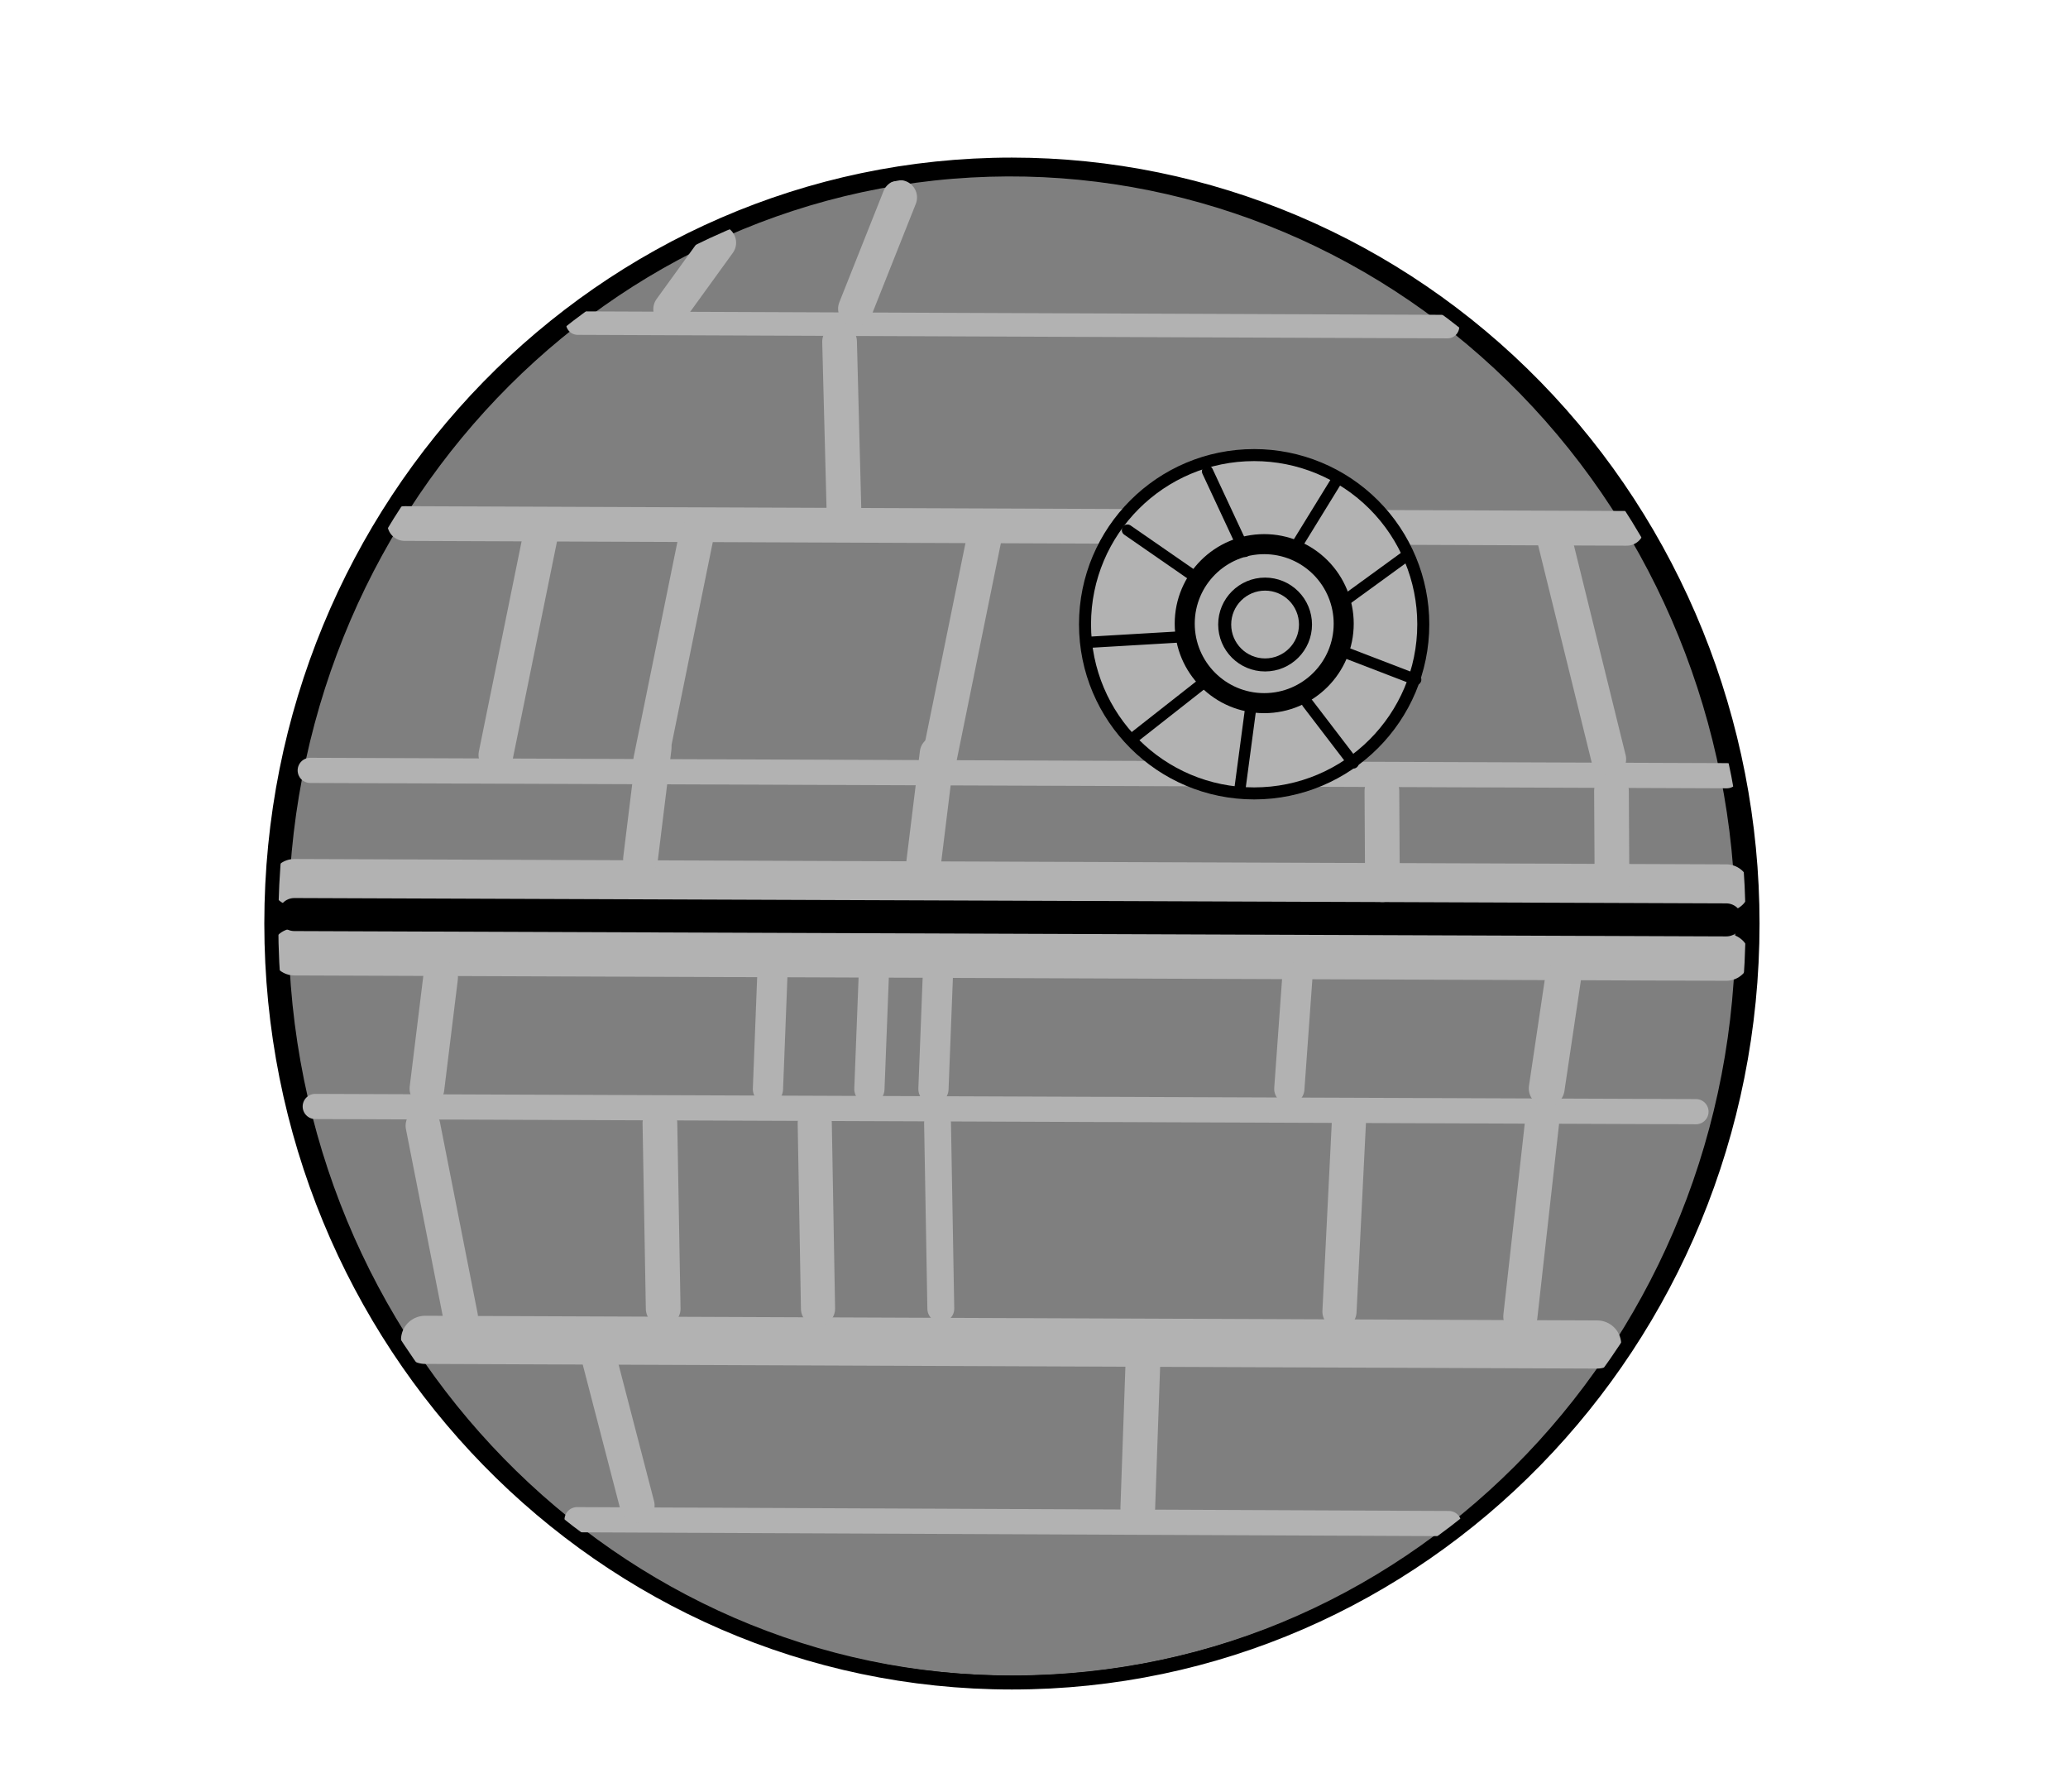
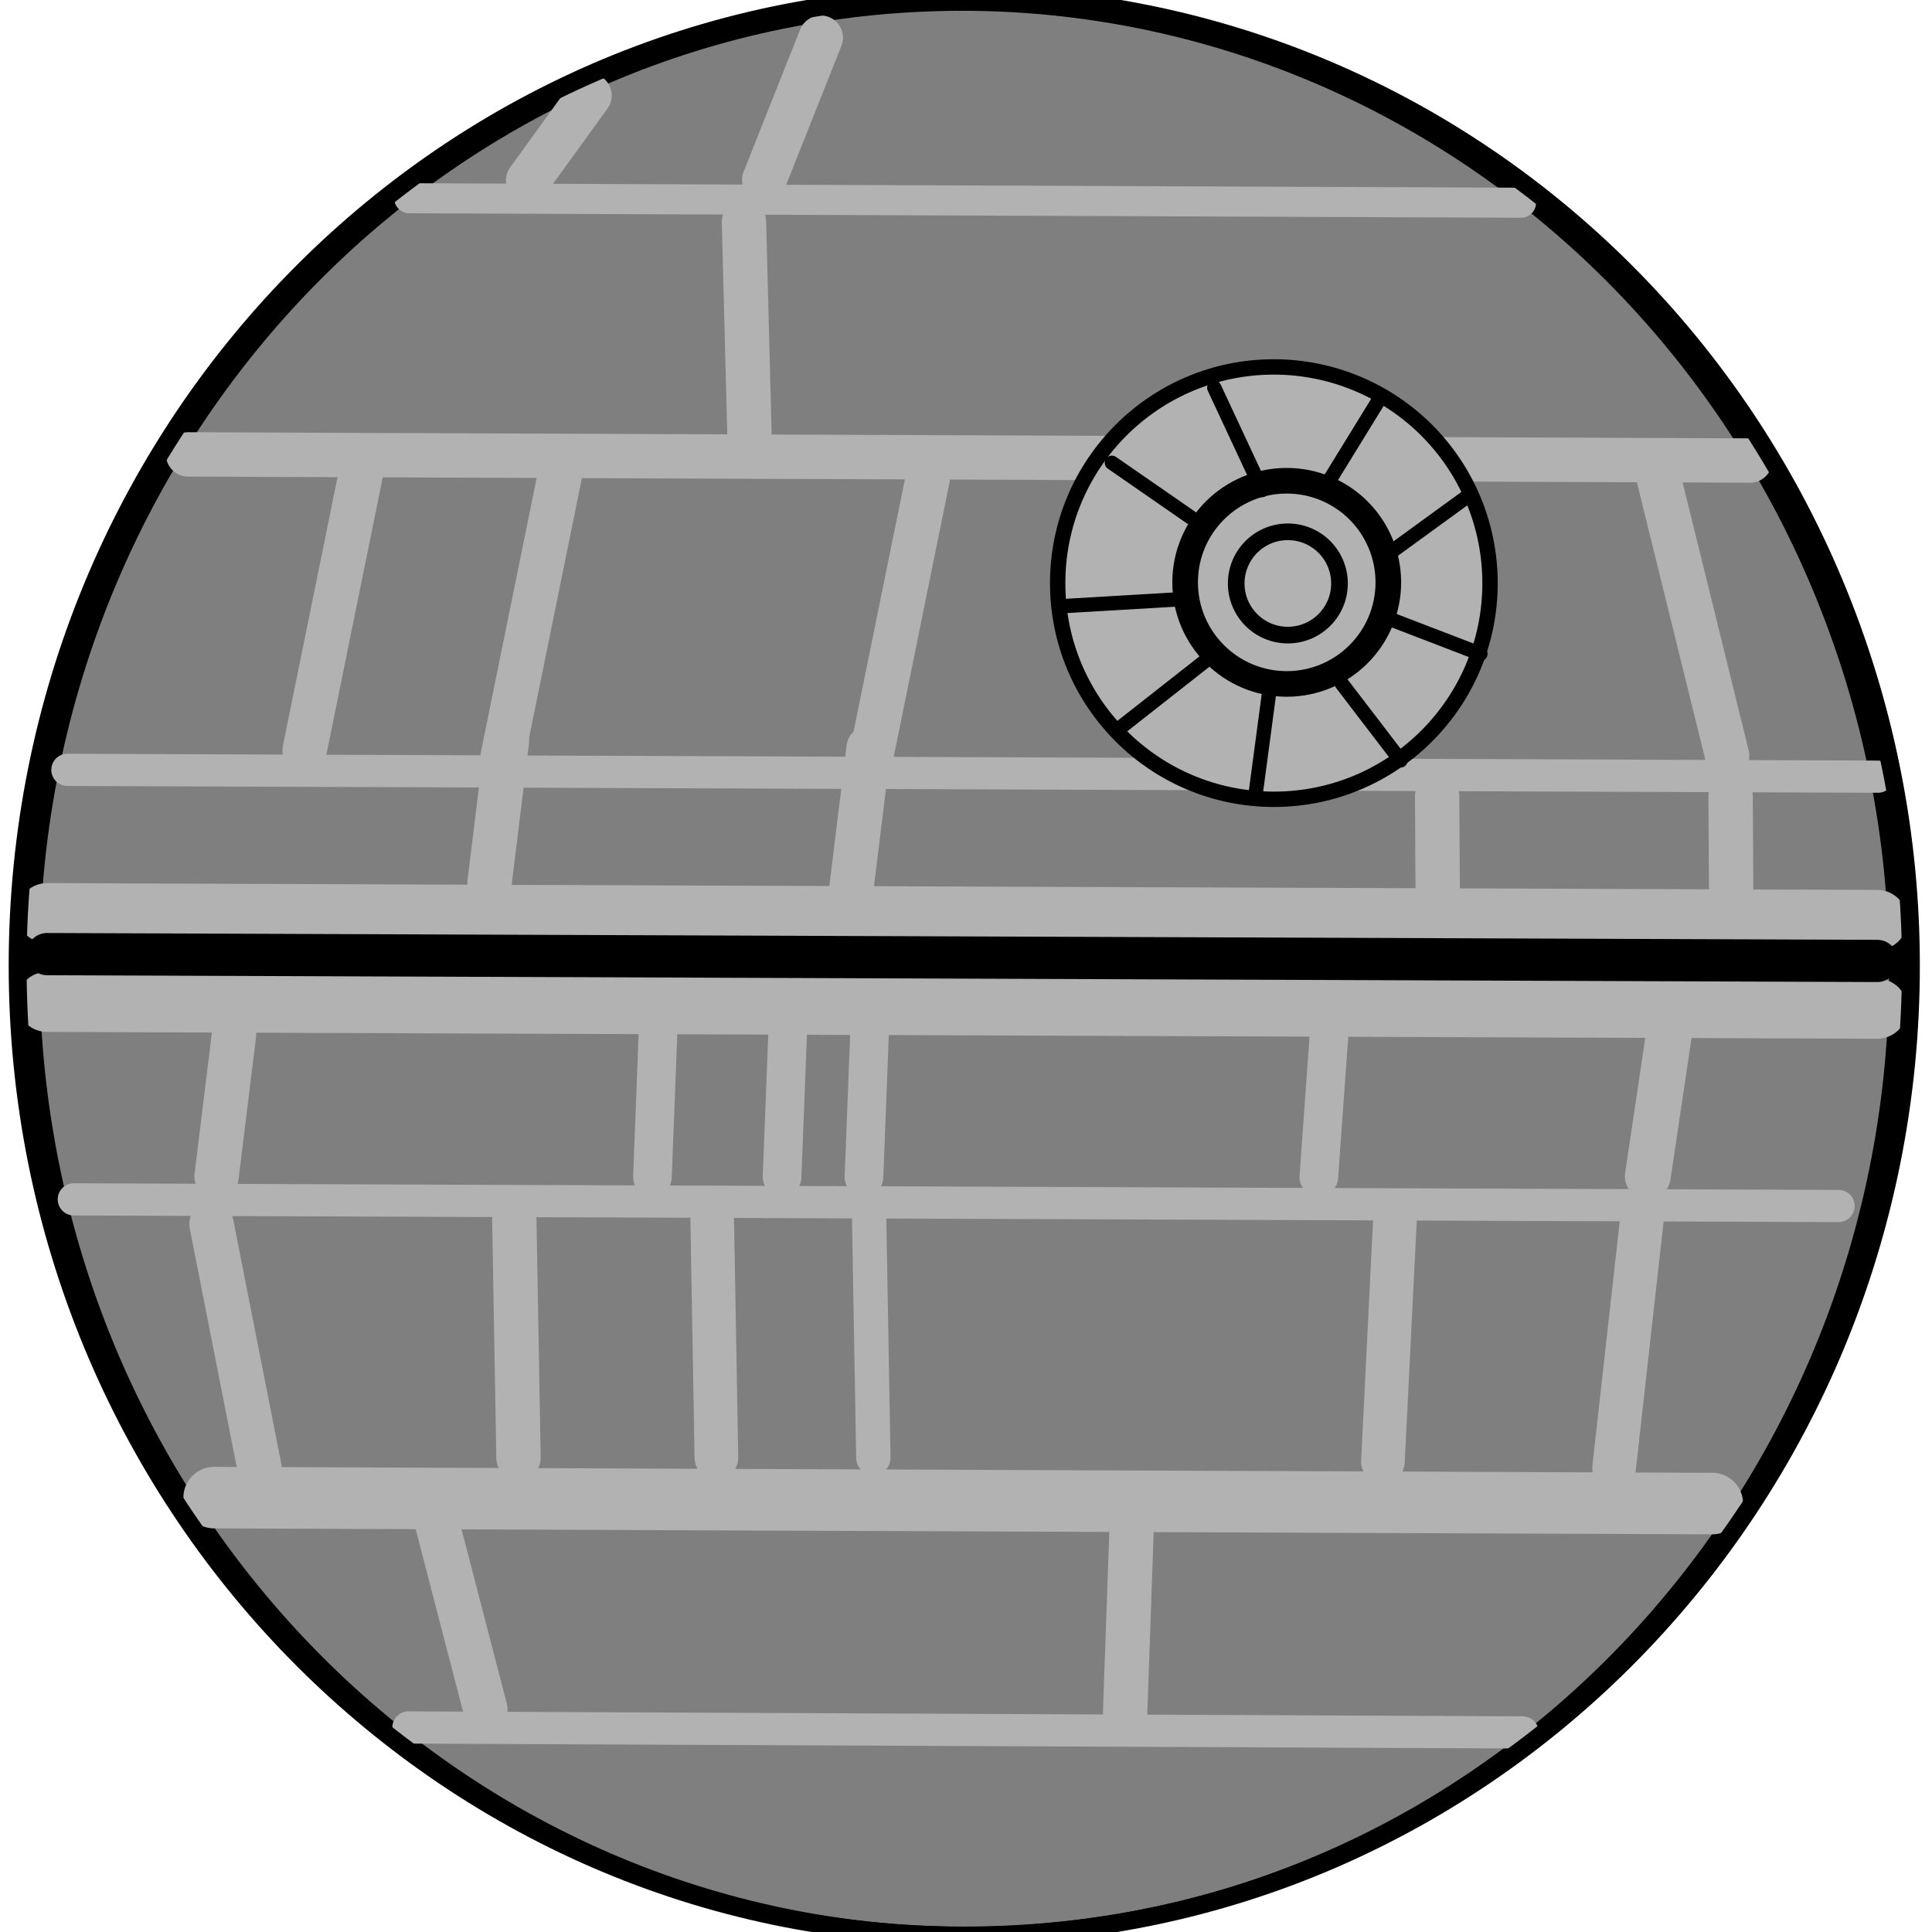
- <svg xmlns="http://www.w3.org/2000/svg" width="1847" height="1600">
+ <svg xmlns="http://www.w3.org/2000/svg" viewBox="230 150 1350 1350">
  <g>
    <path d="M 252.139 846.12 L 252.139 846.12 C 241.091 473.396 523.887 162.657 883.782 152.065 L 883.782 152.065 C 1056.61 146.978 1224.47 213.203 1350.43 336.17 C 1476.39 459.136 1550.13 628.774 1555.43 807.761 L 1555.43 807.761 C 1566.48 1180.48 1283.69 1491.22 923.792 1501.82 L 923.792 1501.82 C 563.897 1512.41 263.188 1218.84 252.139 846.12 Z" id="imagebot_47" stroke-linecap="round" stroke-linejoin="round" stroke-width="11.5" stroke="#000000" fill="#7f7f7f" />
    <path id="imagebot_67" d="M 515.943 288.525 L 1292.83 291.657" stroke-linecap="round" stroke-linejoin="round" stroke-dasharray="null" stroke-width="21" stroke="#b2b2b2" fill-opacity="null" fill="none" />
    <path id="imagebot_48" d="M 262.89 788.079 L 1541.77 792.847" stroke-linecap="round" stroke-linejoin="round" stroke-dasharray="null" stroke-width="42" stroke="#b2b2b2" fill-opacity="null" fill="none" />
    <path id="imagebot_49" d="M 262.89 850.068 L 1541.77 854.836" stroke-linecap="round" stroke-linejoin="round" stroke-dasharray="null" stroke-width="42" stroke="#b2b2b2" fill-opacity="null" fill="none" />
    <line id="imagebot_50" transform="translate(0 -4.76837) matrix(0.982416 0 0 1 32.5425 52.4521)" y2="773.774" x2="1536.236" y1="769.006" x1="234.47" stroke-linecap="round" stroke-linejoin="round" stroke-dasharray="null" stroke-width="29.5" stroke="#000000" fill="none" />
    <path id="imagebot_65" d="M 277.083 687.943 L 1542.23 692.711" stroke-linecap="round" stroke-linejoin="round" stroke-dasharray="null" stroke-width="22.5" stroke="#b2b2b2" fill-opacity="null" fill="none" />
    <path id="imagebot_66" d="M 361.419 467.515 L 1452.92 471.798" stroke-linecap="round" stroke-linejoin="round" stroke-dasharray="null" stroke-width="31" stroke="#b2b2b2" fill-opacity="null" fill="none" />
    <path transform="translate(0 4.76837) matrix(1.78971 0 0 1.78971 720.024 152.588)" d="M 139.147 223.552 L 139.147 223.552 C 139.147 176.937 176.937 139.147 223.552 139.147 L 223.552 139.147 C 245.938 139.147 267.407 148.04 283.236 163.869 C 299.065 179.698 307.957 201.167 307.957 223.552 L 307.957 223.552 C 307.957 270.168 270.168 307.957 223.552 307.957 L 223.552 307.957 C 176.937 307.957 139.147 270.168 139.147 223.552 Z" id="imagebot_51" stroke-opacity="null" stroke-linecap="round" stroke-linejoin="round" stroke-dasharray="null" stroke-width="6" stroke="#000000" fill="#b2b2b2" />
    <path transform="translate(4.76837 0) matrix(1.78971 0 0 1.78971 629.425 61.9889)" d="M 236.869 276.537 L 236.869 276.537 C 236.869 254.629 254.629 236.869 276.537 236.869 L 276.537 236.869 C 287.058 236.869 297.147 241.048 304.586 248.488 C 312.026 255.927 316.205 266.017 316.205 276.537 L 316.205 276.537 C 316.205 298.445 298.445 316.205 276.537 316.205 L 276.537 316.205 C 254.629 316.205 236.869 298.445 236.869 276.537 Z" id="imagebot_52" stroke-opacity="null" stroke-linecap="round" stroke-linejoin="round" stroke-dasharray="null" stroke-width="10" stroke="#000000" fill="#b2b2b2" />
    <path transform="translate(0 -4.76837) matrix(1.78971 0 0 1.78971 581.741 14.3052)" id="imagebot_53" d="M 286.118 306.281 L 286.118 306.281 C 286.118 295.145 295.145 286.118 306.281 286.118 L 306.281 286.118 C 311.629 286.118 316.758 288.242 320.539 292.024 C 324.321 295.805 326.445 300.934 326.445 306.281 L 326.445 306.281 C 326.445 317.418 317.418 326.445 306.281 326.445 L 306.281 326.445 C 295.145 326.445 286.118 317.418 286.118 306.281 Z" stroke-opacity="null" stroke-linecap="round" stroke-linejoin="round" stroke-dasharray="null" stroke-width="6.5" stroke="#000000" fill="#b2b2b2" />
    <line transform="translate(0 -4.76837)" id="imagebot_54" y2="435.22" x2="1192.913" y1="497.208" x1="1154.766" stroke-opacity="null" stroke-linecap="round" stroke-linejoin="round" stroke-dasharray="null" stroke-width="10" stroke="#000000" fill="none" />
    <line id="imagebot_55" y2="497.208" x2="1254.902" y1="535.355" x1="1202.45" stroke-opacity="null" stroke-linecap="round" stroke-linejoin="round" stroke-dasharray="null" stroke-width="10" stroke="#000000" fill="none" />
    <line transform="translate(-4.76837 0)" id="imagebot_56" y2="606.881" x2="1269.207" y1="583.039" x1="1207.218" stroke-opacity="null" stroke-linecap="round" stroke-linejoin="round" stroke-dasharray="null" stroke-width="10" stroke="#000000" fill="none" />
    <line transform="translate(0 -4.76837)" id="imagebot_58" y2="425.683" x2="1078.472" y1="497.208" x1="1111.851" stroke-opacity="null" stroke-linecap="round" stroke-linejoin="round" stroke-dasharray="null" stroke-width="10" stroke="#000000" fill="none" />
    <line transform="rotate(7.59462 1188.14 654.565) translate(0 -4.76837)" id="imagebot_59" y2="683.175" x2="1211.987" y1="635.491" x1="1164.303" stroke-opacity="null" stroke-linecap="round" stroke-linejoin="round" stroke-dasharray="null" stroke-width="10" stroke="#000000" fill="none" />
    <line id="imagebot_61" y2="473.367" x2="1006.947" y1="516.282" x1="1068.935" fill-opacity="null" stroke-opacity="null" stroke-linecap="round" stroke-linejoin="round" stroke-dasharray="null" stroke-width="10" stroke="#000000" fill="none" />
    <line id="imagebot_62" y2="573.502" x2="973.568" y1="568.734" x1="1054.63" fill-opacity="null" stroke-opacity="null" stroke-linecap="round" stroke-linejoin="round" stroke-dasharray="null" stroke-width="10" stroke="#000000" fill="none" />
    <line transform="translate(4.76837 0) translate(0 -4.76837)" id="imagebot_63" y2="664.101" x2="1006.947" y1="611.649" x1="1073.704" fill-opacity="null" stroke-opacity="null" stroke-linecap="round" stroke-linejoin="round" stroke-dasharray="null" stroke-width="10" stroke="#000000" fill="none" />
    <line transform="translate(0 -4.76837)" id="imagebot_64" y2="711.785" x2="1107.082" y1="640.26" x1="1116.619" fill-opacity="null" stroke-opacity="null" stroke-linecap="round" stroke-linejoin="round" stroke-dasharray="null" stroke-width="10" stroke="#000000" fill="none" />
    <path transform="rotate(349.695 463.352 573.503)" id="imagebot_72" d="M 501.499 478.135 L 425.205 668.87 L 501.499 478.135 Z" fill-opacity="null" stroke-linecap="round" stroke-linejoin="round" stroke-dasharray="null" stroke-width="31" stroke="#b2b2b2" fill="none" />
    <path id="imagebot_73" transform="rotate(349.695 601.635 578.271) translate(138.283 4.76837)" d="M501.499,478.135L425.205,668.87L501.499,478.135z" fill-opacity="null" stroke-linecap="round" stroke-linejoin="round" stroke-dasharray="null" stroke-width="31" stroke="#b2b2b2" fill="none" />
    <path id="imagebot_74" transform="rotate(349.695 859.126 578.271) translate(395.775 4.76837)" d="M501.499,478.135L425.205,668.87L501.499,478.135z" fill-opacity="null" stroke-linecap="round" stroke-linejoin="round" stroke-dasharray="null" stroke-width="31" stroke="#b2b2b2" fill="none" />
    <path id="imagebot_75" transform="rotate(324.345 1412.26 578.271) matrix(1 0 0 1 948.906 4.76837)" d="M501.499,478.135L425.205,668.87L501.499,478.135z" fill-opacity="null" stroke-linecap="round" stroke-linejoin="round" stroke-dasharray="null" stroke-width="31" stroke="#b2b2b2" fill="none" />
    <path transform="rotate(355.515 578.15 717.492) matrix(0.983869 -0.178888 0.178888 0.983869 33.6274 158.896)" id="imagebot_76" d="M 454.374 600.581 L 417.248 693.396 L 454.374 600.581 Z" fill-opacity="null" stroke-linecap="round" stroke-linejoin="round" stroke-dasharray="null" stroke-width="31" stroke="#b2b2b2" fill="none" />
    <path id="imagebot_77" transform="rotate(355.515 830.878 722.263) matrix(0.983869 -0.178888 0.178888 0.983869 286.351 163.664)" d="M454.374,600.581L417.248,693.396L454.374,600.581z" fill-opacity="null" stroke-linecap="round" stroke-linejoin="round" stroke-dasharray="null" stroke-width="31" stroke="#b2b2b2" fill="none" />
    <path transform="rotate(352.666 1234.46 748.12) matrix(0.966868 -0.255277 0.255277 0.966868 654.417 217.492)" id="imagebot_78" d="M 440.925 622.231 L 409.815 700.008 L 440.925 622.231 Z" fill-opacity="null" stroke-linecap="round" stroke-linejoin="round" stroke-dasharray="null" stroke-width="31" stroke="#b2b2b2" fill="none" />
    <path id="imagebot_79" transform="rotate(352.666 1439.5 748.119) matrix(0.966868 -0.255277 0.255277 0.966868 859.457 217.492)" d="M440.925,622.231L409.815,700.008L440.925,622.231z" fill-opacity="null" stroke-linecap="round" stroke-linejoin="round" stroke-dasharray="null" stroke-width="31" stroke="#b2b2b2" fill="none" />
    <path transform="rotate(347.019 751.811 380.498) matrix(0.983869 -0.178888 0.178888 0.983869 205.289 -141.512)" id="imagebot_80" d="M 472.353 541.282 L 416.295 681.428 L 472.353 541.282 Z" fill-opacity="null" stroke-linecap="round" stroke-linejoin="round" stroke-dasharray="null" stroke-width="31" stroke="#b2b2b2" fill="none" />
    <path transform="matrix(0.919368 0.3934 -0.3934 0.919368 152.109 -290.114) matrix(0.918543 -0.395321 0.395321 0.918543 147.439 -197.531)" id="imagebot_81" d="M 436.931 590.946 L 397.21 690.247 L 436.931 590.946 Z" fill-opacity="null" stroke-linecap="round" stroke-linejoin="round" stroke-dasharray="null" stroke-width="31" stroke="#b2b2b2" fill="none" />
    <path transform="rotate(347.342 620.477 246.412) matrix(0.999998 -0.00209065 0.00209065 0.999998 365.368 -447.094)" id="imagebot_82" d="M 281.167 669.845 L 226.146 718.23 L 281.167 669.845 Z" fill-opacity="null" stroke-linecap="round" stroke-linejoin="round" stroke-dasharray="null" stroke-width="31" stroke="#b2b2b2" fill="none" />
    <path id="imagebot_83" d="M 281.567 988.066 L 1514.72 992.714" stroke-linecap="round" stroke-linejoin="round" stroke-dasharray="null" stroke-width="22.5" stroke="#b2b2b2" fill-opacity="null" fill="none" />
    <path id="imagebot_84" d="M 379.643 1196.47 L 1426.48 1200.63" stroke-linecap="round" stroke-linejoin="round" stroke-dasharray="null" stroke-width="43" stroke="#b2b2b2" fill-opacity="null" fill="none" />
    <path id="imagebot_85" d="M 515.407 1357.09 L 1294.01 1360.53" stroke-linecap="round" stroke-linejoin="round" stroke-dasharray="null" stroke-width="22.5" stroke="#b2b2b2" fill-opacity="null" fill="none" />
    <path id="imagebot_86" transform="rotate(355.515 387.417 922.536) matrix(0.983869 -0.178888 0.178888 0.983869 -157.107 363.936)" d="M454.374,600.581L417.248,693.396L454.374,600.581z" fill-opacity="null" stroke-linecap="round" stroke-linejoin="round" stroke-dasharray="null" stroke-width="31" stroke="#b2b2b2" fill="none" />
    <path id="imagebot_87" transform="rotate(350.725 687.821 922.529) matrix(0.983869 -0.178888 0.178888 0.983869 143.3 363.936)" d="M454.374,600.581L417.248,693.396L454.374,600.581z" fill-opacity="null" stroke-linecap="round" stroke-linejoin="round" stroke-dasharray="null" stroke-width="27" stroke="#b2b2b2" fill="none" />
    <path id="imagebot_88" transform="rotate(350.725 778.419 922.528) matrix(0.983869 -0.178888 0.178888 0.983869 233.899 363.936)" d="M454.374,600.581L417.248,693.396L454.374,600.581z" fill-opacity="null" stroke-linecap="round" stroke-linejoin="round" stroke-dasharray="null" stroke-width="27" stroke="#b2b2b2" fill="none" />
    <path id="imagebot_89" transform="rotate(350.725 835.639 922.528) matrix(0.983869 -0.178888 0.178888 0.983869 291.12 363.936)" d="M454.374,600.581L417.248,693.396L454.374,600.581z" fill-opacity="null" stroke-linecap="round" stroke-linejoin="round" stroke-dasharray="null" stroke-width="27" stroke="#b2b2b2" fill="none" />
    <path id="imagebot_90" transform="rotate(352.624 1155.12 922.525) matrix(0.983869 -0.178888 0.178888 0.983869 610.6 363.936)" d="M454.374,600.581L417.248,693.396L454.374,600.581z" fill-opacity="null" stroke-linecap="round" stroke-linejoin="round" stroke-dasharray="null" stroke-width="27" stroke="#b2b2b2" fill="none" />
    <path id="imagebot_91" transform="rotate(356.971 1388.78 922.535) matrix(0.983869 -0.178888 0.178888 0.983869 844.25 363.936)" d="M454.374,600.581L417.248,693.396L454.374,600.581z" fill-opacity="null" stroke-linecap="round" stroke-linejoin="round" stroke-dasharray="null" stroke-width="32" stroke="#b2b2b2" fill="none" />
    <path transform="rotate(355.504 394.556 1090.54) matrix(0.879224 -0.476408 0.476408 0.879224 -308.767 767.802)" id="imagebot_92" d="M 496.905 538.122 L 432.341 699.53 L 496.905 538.122 Z" fill-opacity="null" stroke-linecap="round" stroke-linejoin="round" stroke-dasharray="null" stroke-width="31" stroke="#b2b2b2" fill="none" />
    <path id="imagebot_93" transform="rotate(3.62665 590.855 1085.85) matrix(0.895424 -0.445214 0.445214 0.895424 -96.8864 743.42)" d="M494.133,535.892L432.598,689.73L494.133,535.892z" fill-opacity="null" stroke-linecap="round" stroke-linejoin="round" stroke-dasharray="null" stroke-width="31" stroke="#b2b2b2" fill="none" />
    <path id="imagebot_94" transform="rotate(3.62665 729.137 1085.85) matrix(0.895424 -0.445214 0.445214 0.895424 41.3964 743.42)" d="M494.133,535.892L432.598,689.73L494.133,535.892z" fill-opacity="null" stroke-linecap="round" stroke-linejoin="round" stroke-dasharray="null" stroke-width="30.5" stroke="#b2b2b2" fill="none" />
    <path id="imagebot_95" transform="rotate(3.62665 838.81 1085.85) matrix(0.895424 -0.445214 0.445214 0.895424 151.069 743.42)" d="M494.133,535.892L432.598,689.73L494.133,535.892z" fill-opacity="null" stroke-linecap="round" stroke-linejoin="round" stroke-dasharray="null" stroke-width="24" stroke="#b2b2b2" fill="none" />
    <path transform="rotate(3.85339 1200.65 1084.44) matrix(0.921793 -0.387683 0.387683 0.921793 531.735 705.371)" id="imagebot_96" d="M 501.931 528.024 L 437.353 689.47 L 501.931 528.024 Z" fill-opacity="null" stroke-linecap="round" stroke-linejoin="round" stroke-dasharray="null" stroke-width="30.5" stroke="#b2b2b2" fill="none" />
    <path id="imagebot_97" transform="rotate(7.3934 1367.54 1089.21) matrix(0.921793 -0.387683 0.387683 0.921793 698.628 710.139)" d="M501.931,528.024L437.353,689.47L501.931,528.024z" fill-opacity="null" stroke-linecap="round" stroke-linejoin="round" stroke-dasharray="null" stroke-width="30.5" stroke="#b2b2b2" fill="none" />
    <path transform="rotate(356.59 551.385 1275.97) matrix(0.839173 -0.543864 0.543864 0.839173 -198.388 986.053)" id="imagebot_98" d="M 497.763 585.442 L 445.265 716.687 L 497.763 585.442 Z" fill-opacity="null" stroke-linecap="round" stroke-linejoin="round" stroke-dasharray="null" stroke-width="31" stroke="#b2b2b2" fill="none" />
    <path id="imagebot_99" transform="rotate(13.168 1018.68 1275.97) matrix(0.839173 -0.543864 0.543864 0.839173 268.912 986.053)" d="M497.763,585.442L445.265,716.687L497.763,585.442z" fill-opacity="null" stroke-linecap="round" stroke-linejoin="round" stroke-dasharray="null" stroke-width="31" stroke="#b2b2b2" fill="none" />
    <path d="M 242.318 824.724 L 242.318 824.724 C 242.318 450.42 538.469 146.987 903.789 146.987 L 903.789 146.987 C 1079.22 146.987 1247.47 218.391 1371.52 345.492 C 1495.57 472.592 1565.26 644.978 1565.26 824.724 L 1565.26 824.724 C 1565.26 1199.03 1269.11 1502.46 903.789 1502.46 L 903.789 1502.46 C 538.469 1502.46 242.318 1199.03 242.318 824.724 Z" id="imagebot_100" fill-opacity="0" stroke-opacity="null" stroke-linecap="round" stroke-linejoin="round" stroke-dasharray="null" stroke-width="12.5" stroke="#000000" fill="#ccc" />
  </g>
</svg>
